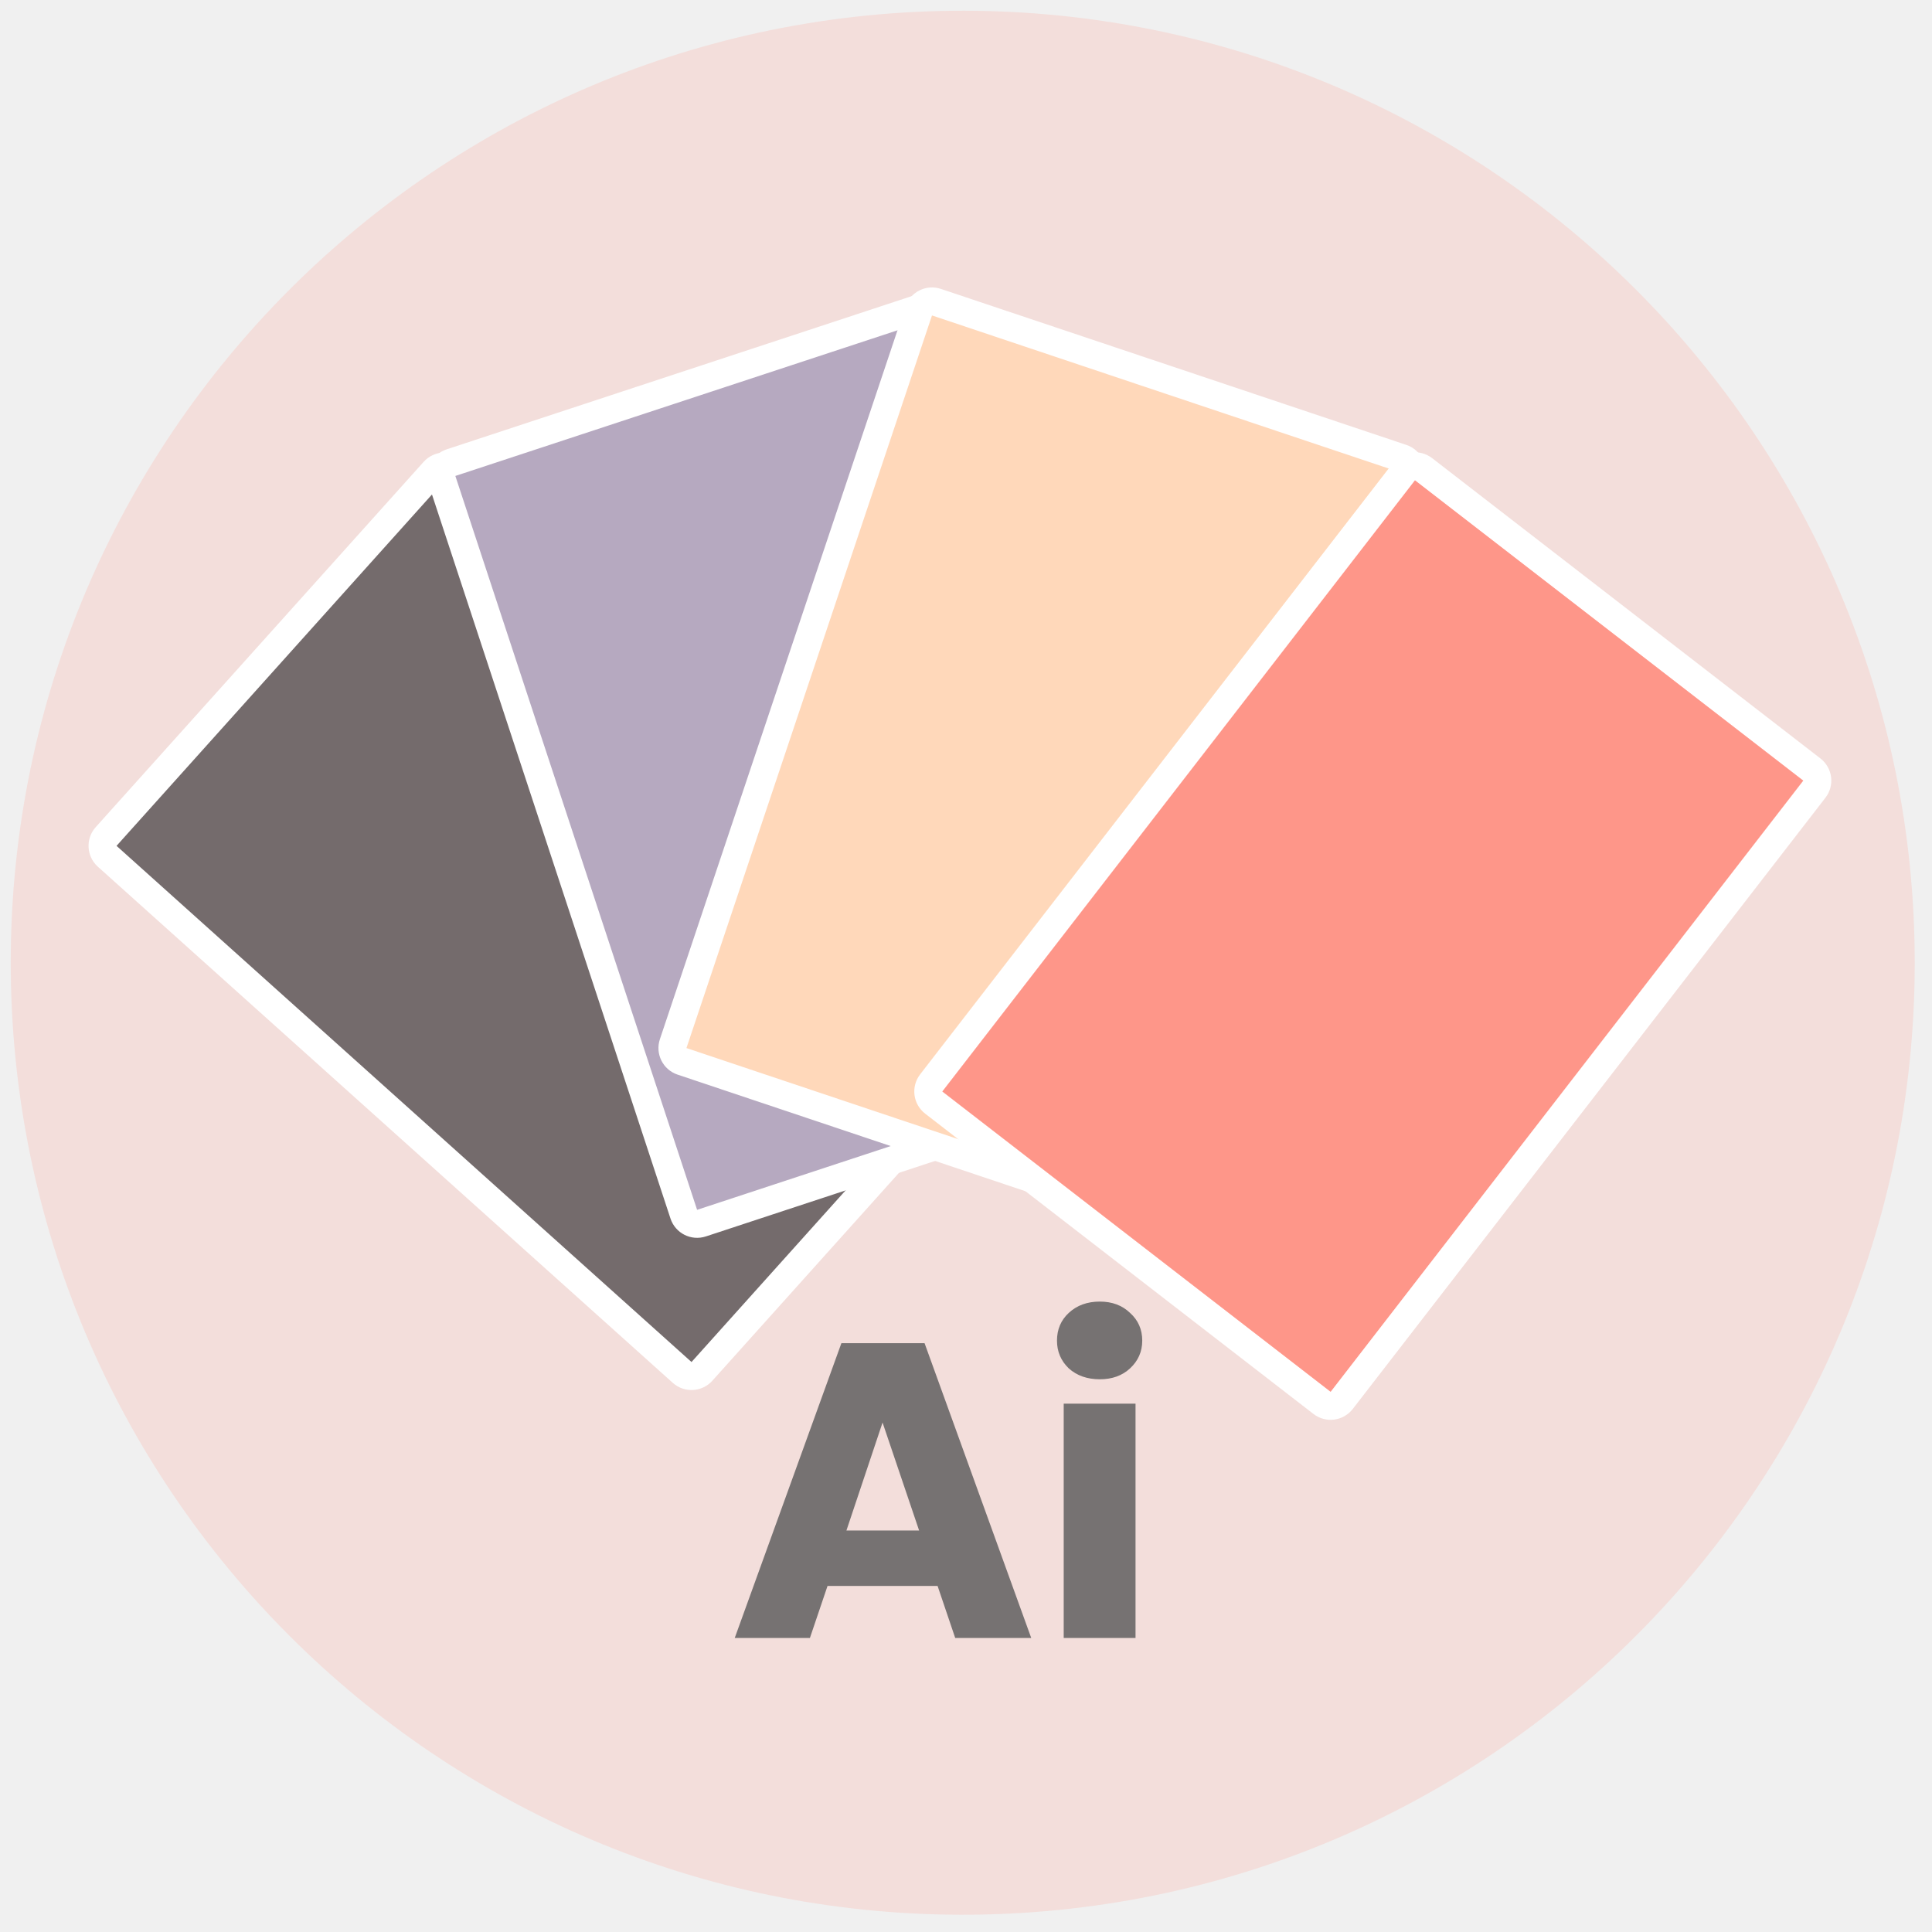
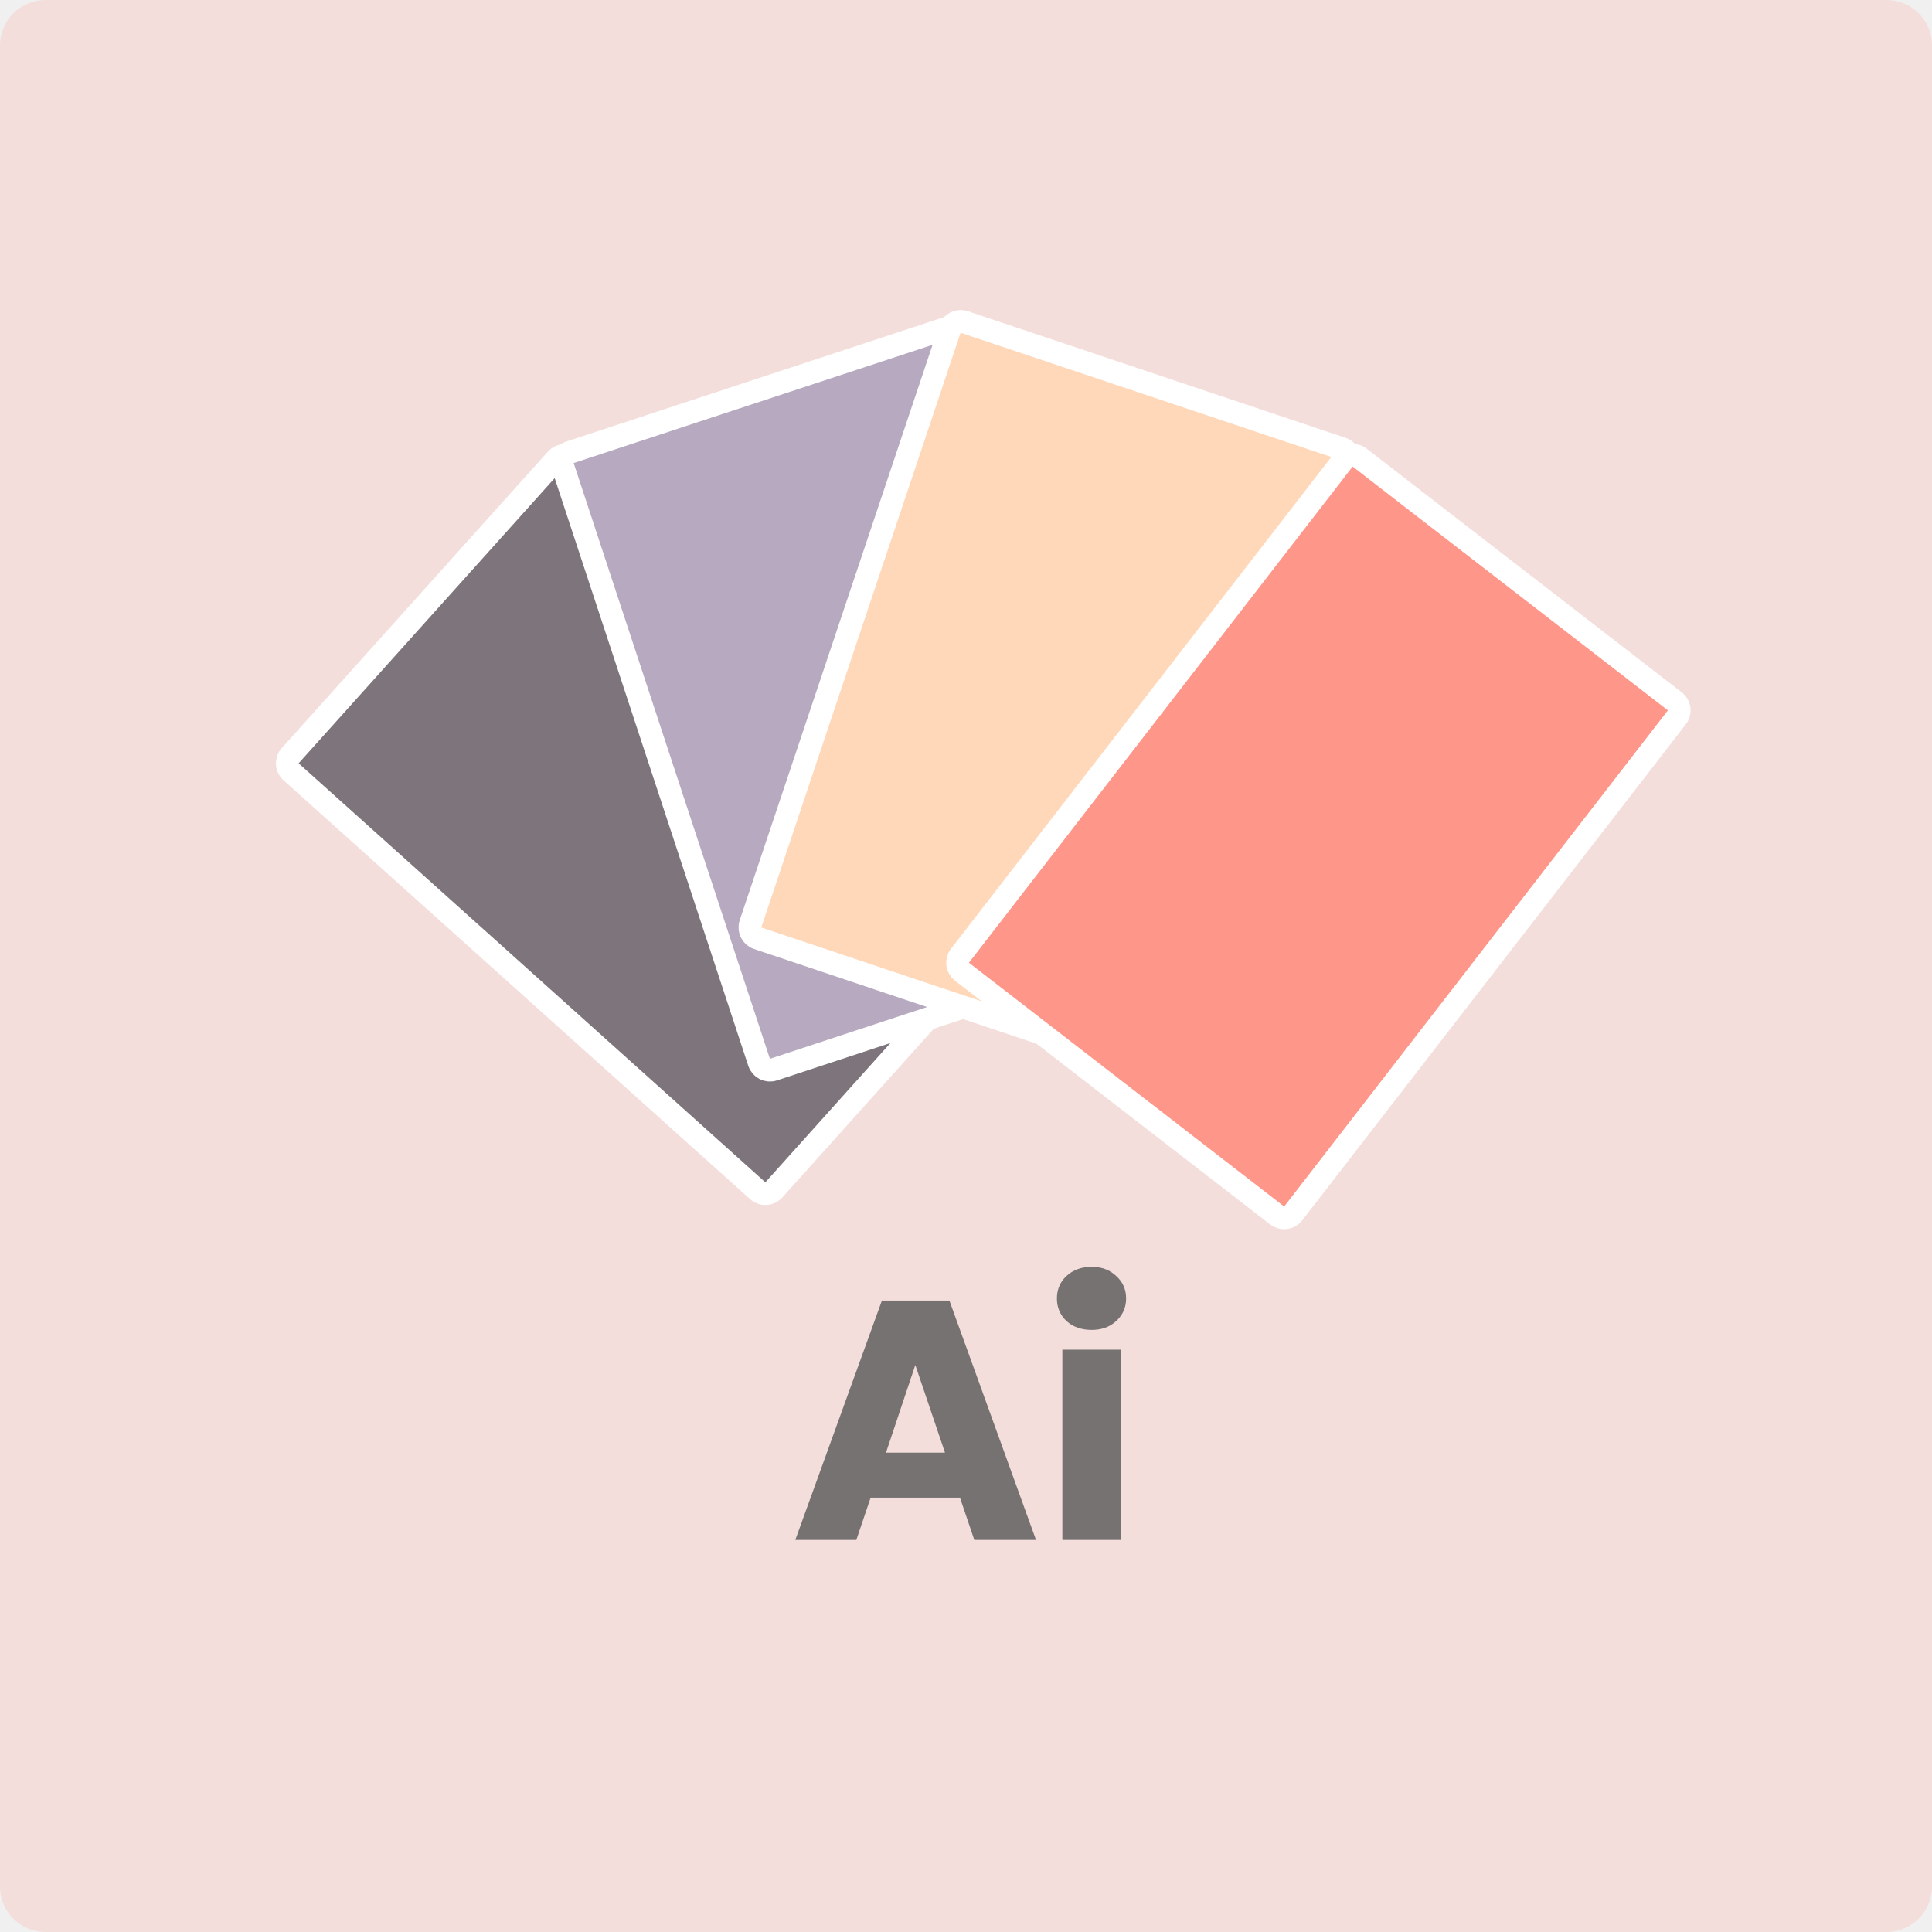
- <svg xmlns="http://www.w3.org/2000/svg" width="276" height="276" viewBox="0 0 276 276" fill="none">
-   <circle cx="137.534" cy="137.534" r="136" transform="rotate(-0.650051 137.534 137.534)" fill="#FE9689" fill-opacity="0.2" />
-   <rect x="13.824" y="120.988" width="74.132" height="114.382" rx="2" transform="rotate(-48.0842 13.8243 120.988)" fill="#3C383B" fill-opacity="0.69" stroke="white" stroke-width="4" />
-   <rect x="62.525" y="66.719" width="74.132" height="114.382" rx="2" transform="rotate(-18.2324 62.5253 66.7188)" fill="#B6A9C0" stroke="white" stroke-width="4" />
-   <rect x="131.881" y="42.532" width="74.132" height="114.382" rx="2" transform="rotate(18.529 131.881 42.5315)" fill="#FFD8BA" stroke="white" stroke-width="4" />
-   <rect x="201.779" y="65.805" width="74.132" height="114.382" rx="2" transform="rotate(37.7163 201.779 65.8052)" fill="#FE9689" stroke="white" stroke-width="4" />
-   <path d="M133.94 226.56H118.22L115.7 234H104.96L120.2 191.88H132.08L147.32 234H136.46L133.94 226.56ZM131.3 218.64L126.08 203.22L120.92 218.64H131.3ZM157.118 197.04C155.318 197.04 153.838 196.52 152.678 195.48C151.558 194.4 150.998 193.08 150.998 191.52C150.998 189.92 151.558 188.6 152.678 187.56C153.838 186.48 155.318 185.94 157.118 185.94C158.878 185.94 160.318 186.48 161.438 187.56C162.598 188.6 163.178 189.92 163.178 191.52C163.178 193.08 162.598 194.4 161.438 195.48C160.318 196.52 158.878 197.04 157.118 197.04ZM162.218 200.52V234H151.958V200.52H162.218Z" fill="#767272" />
+ <svg xmlns="http://www.w3.org/2000/svg" width="340" height="340" viewBox="0 0 340 340" fill="none">
+   <rect width="340" height="340" rx="8" fill="#FE9689" fill-opacity="0.2" />
+   <rect x="49.73" y="134.483" width="74.132" height="114.382" rx="2" transform="rotate(-48.0842 49.7295 134.483)" fill="#7D757B" stroke="white" stroke-width="4" />
+   <rect x="98.43" y="80.215" width="74.132" height="114.382" rx="2" transform="rotate(-18.2324 98.4305 80.2145)" fill="#B6A9C0" stroke="white" stroke-width="4" />
+   <rect x="167.786" y="56.027" width="74.132" height="114.382" rx="2" transform="rotate(18.529 167.786 56.0271)" fill="#FFD8BA" stroke="white" stroke-width="4" />
+   <rect x="237.684" y="79.301" width="74.132" height="114.382" rx="2" transform="rotate(37.7163 237.684 79.3008)" fill="#FE9689" stroke="white" stroke-width="4" />
+   <path d="M168.94 263.56H153.22L150.7 271H139.96L155.2 228.88H167.08L182.32 271H171.46L168.94 263.56ZM166.3 255.64L161.08 240.22L155.92 255.64H166.3ZM192.118 234.04C190.318 234.04 188.838 233.52 187.678 232.48C186.558 231.4 185.998 230.08 185.998 228.52C185.998 226.92 186.558 225.6 187.678 224.56C188.838 223.48 190.318 222.94 192.118 222.94C193.878 222.94 195.318 223.48 196.438 224.56C197.598 225.6 198.178 226.92 198.178 228.52C198.178 230.08 197.598 231.4 196.438 232.48C195.318 233.52 193.878 234.04 192.118 234.04ZM197.218 237.52V271H186.958V237.52H197.218Z" fill="#767272" />
</svg>
